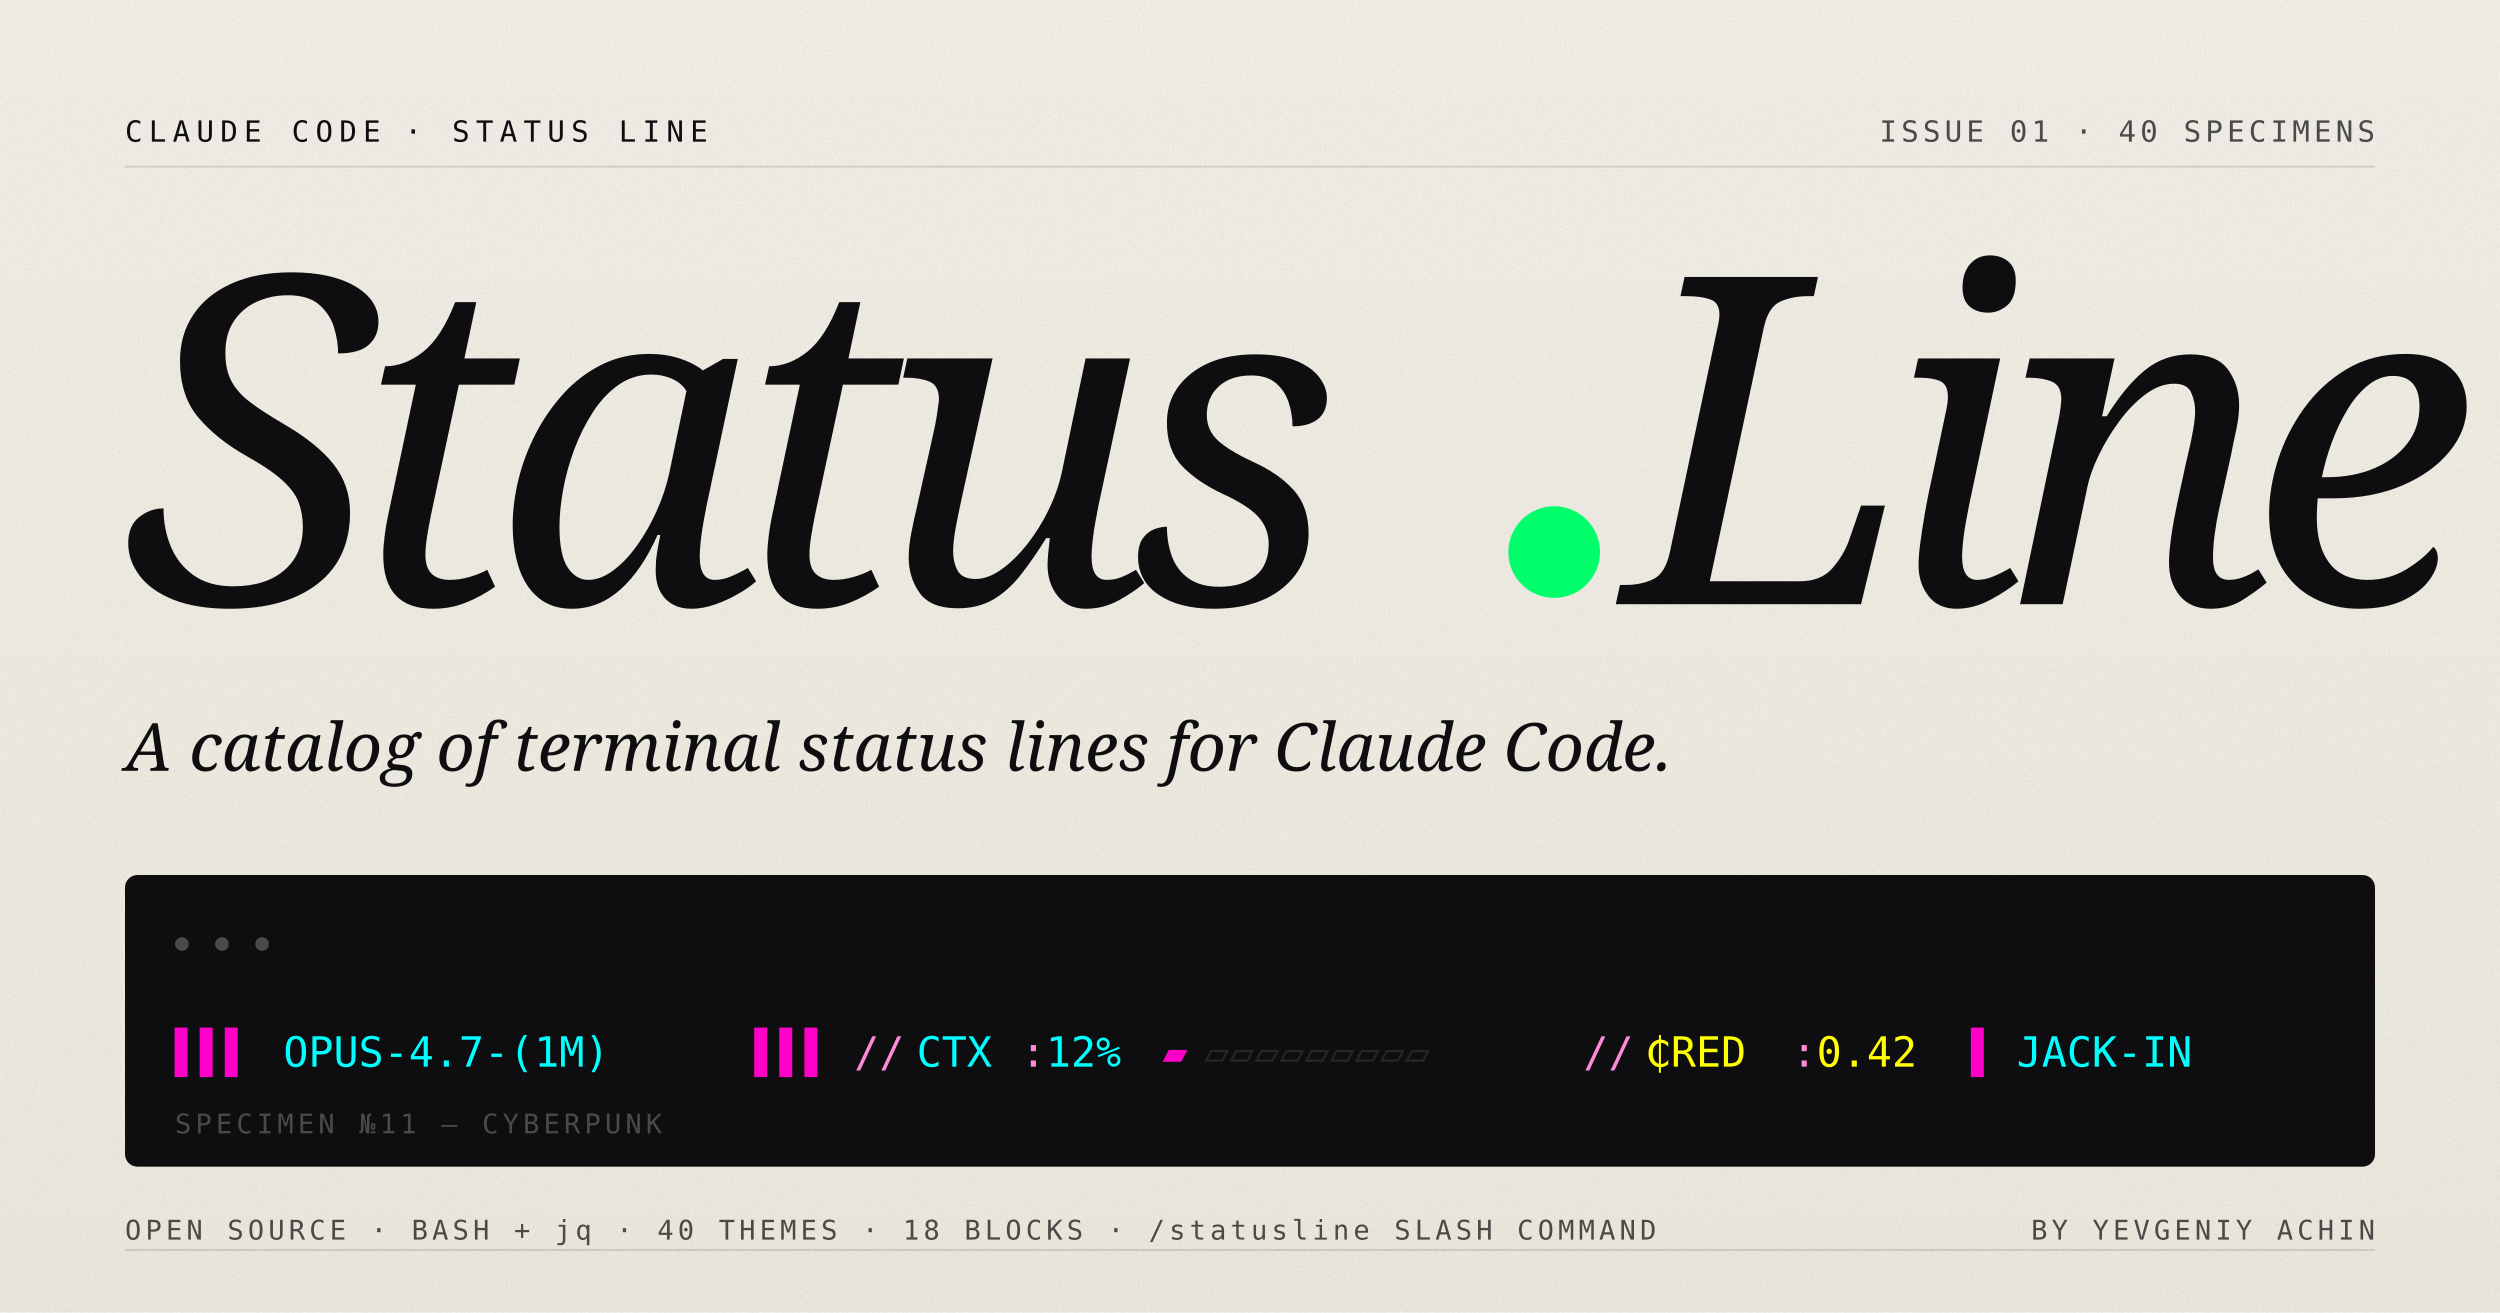
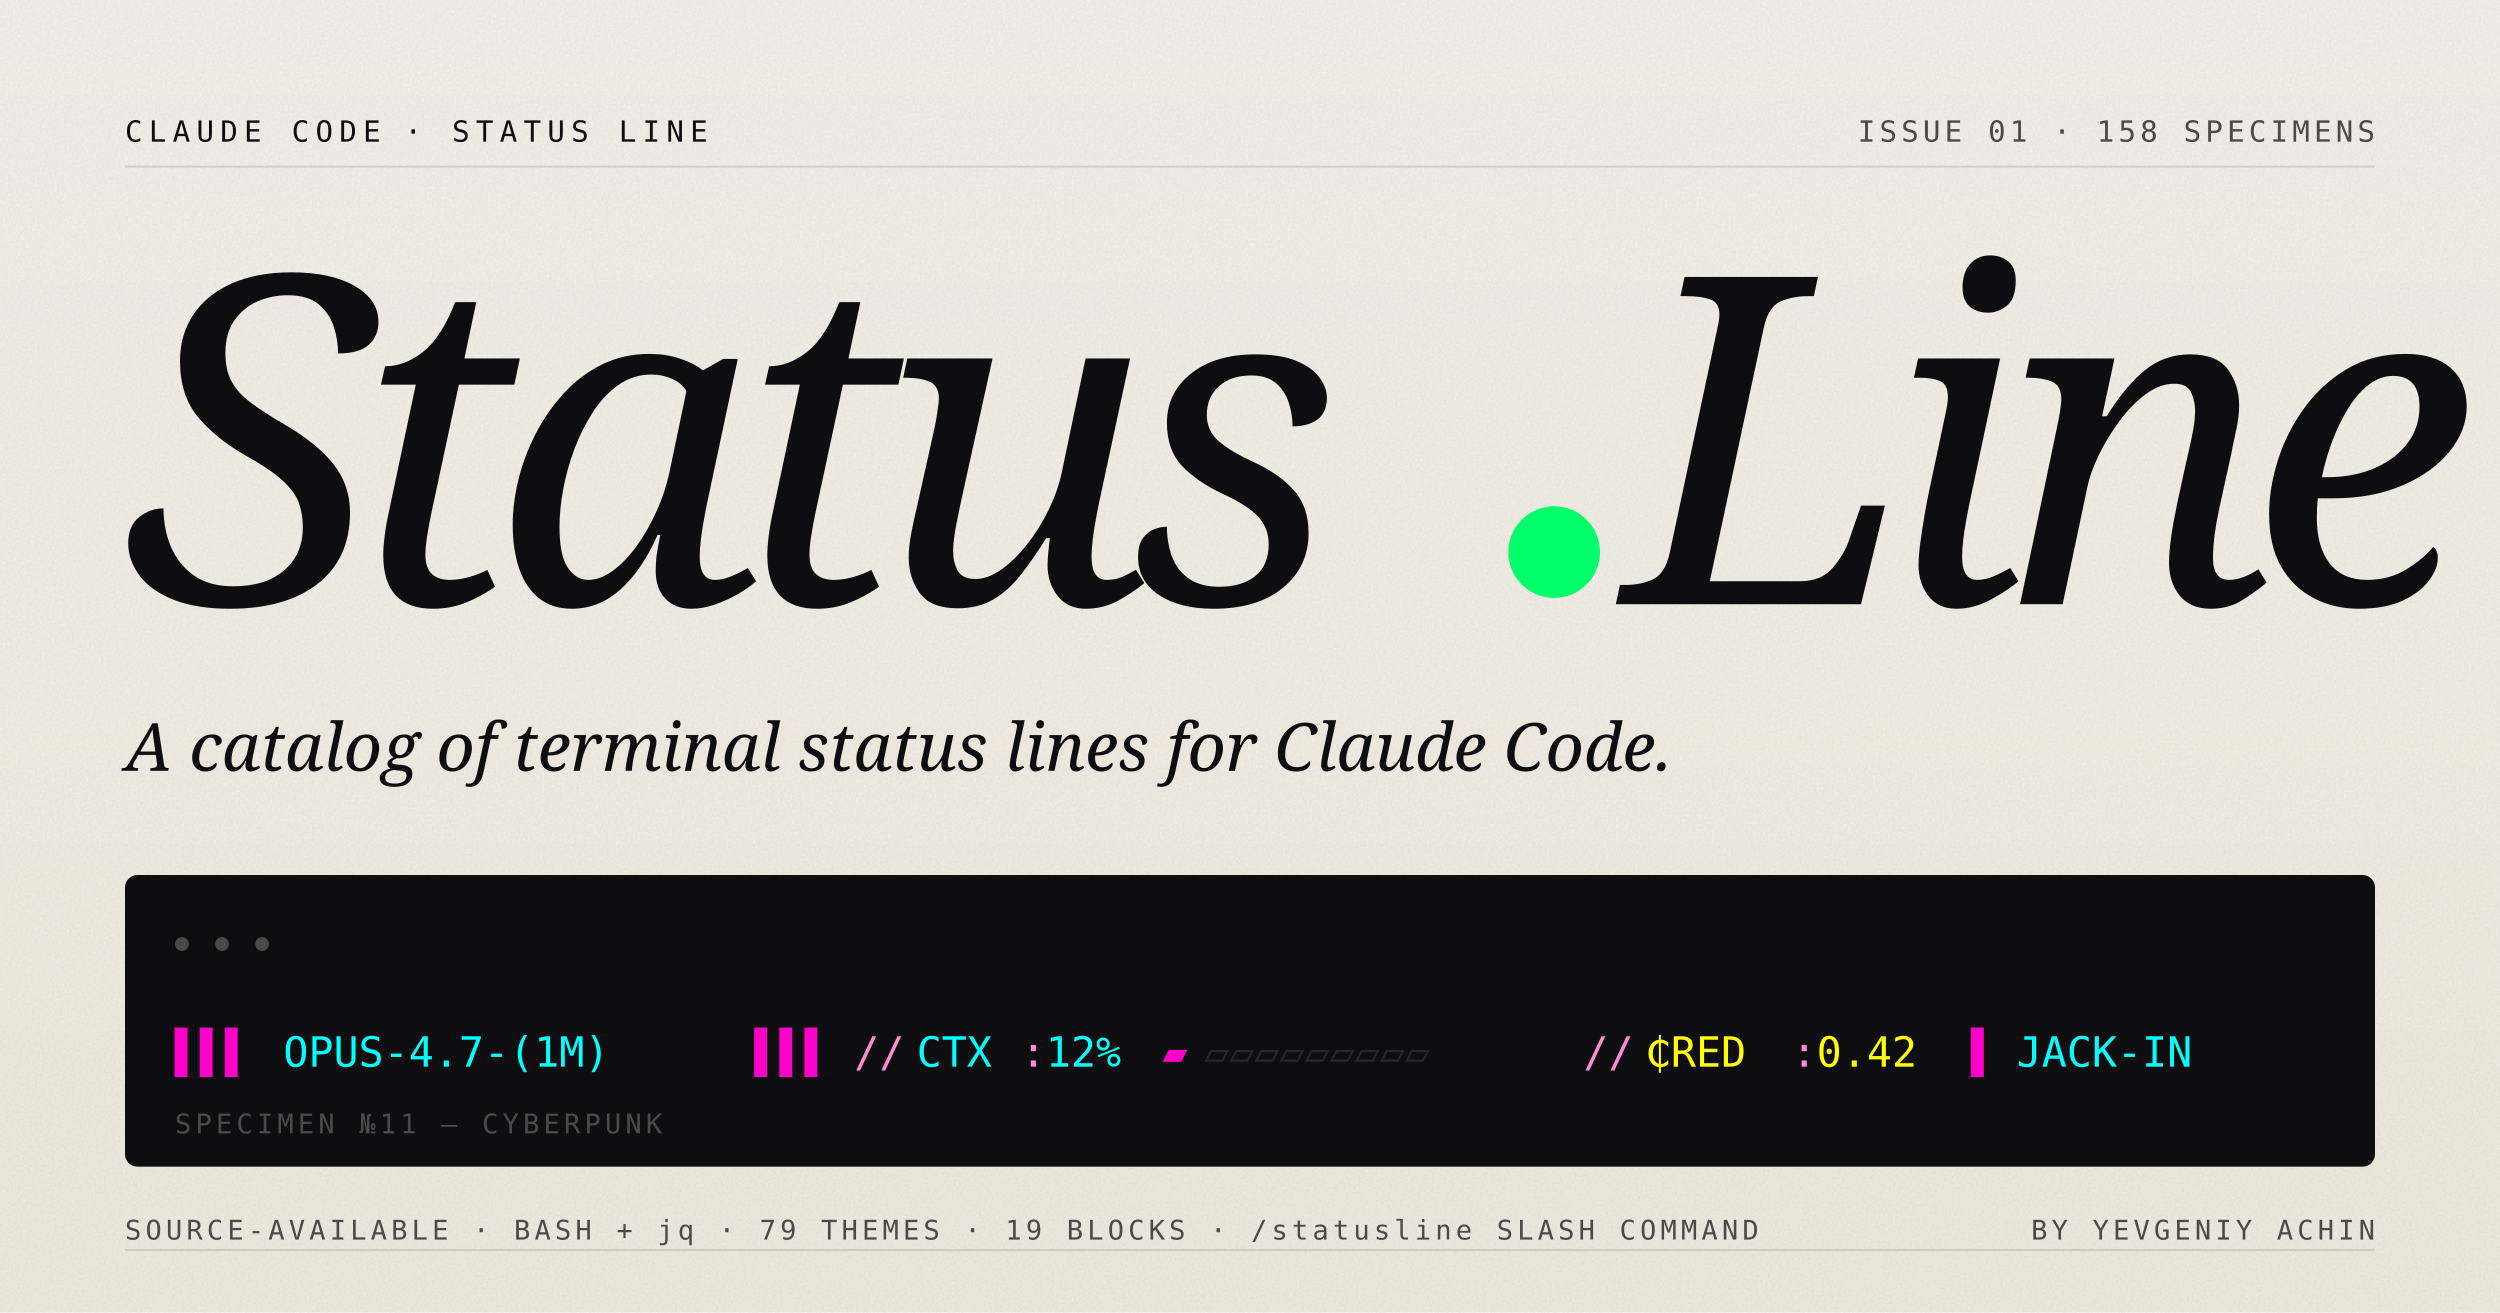
<svg xmlns="http://www.w3.org/2000/svg" viewBox="0 0 1200 630" width="1200" height="630">
  <defs>
    <linearGradient id="bg" x1="0" y1="0" x2="0" y2="1">
      <stop offset="0%" stop-color="#F5F2EA" />
      <stop offset="100%" stop-color="#EFEBE0" />
    </linearGradient>
    <filter id="grain">
      <feTurbulence type="fractalNoise" baseFrequency="0.85" numOctaves="3" stitchTiles="stitch" />
      <feColorMatrix values="0 0 0 0 0  0 0 0 0 0  0 0 0 0 0  0 0 0 0.06 0" />
    </filter>
  </defs>
  <rect width="1200" height="630" fill="url(#bg)" />
  <rect width="1200" height="630" filter="url(#grain)" />
  <line x1="60" y1="80" x2="1140" y2="80" stroke="#0E0E10" stroke-opacity="0.12" />
  <text x="60" y="68" font-family="ui-monospace, 'Geist Mono', monospace" font-size="14" fill="#0E0E10" letter-spacing="3">
    <tspan font-weight="500">CLAUDE CODE</tspan> · STATUS LINE
  </text>
  <text x="1140" y="68" font-family="ui-monospace, 'Geist Mono', monospace" font-size="14" fill="#4A4A48" letter-spacing="2" text-anchor="end">
-     ISSUE 01 · 40 SPECIMENS
+     ISSUE 01 · 158 SPECIMENS
  </text>
  <text x="60" y="290" font-family="'Editorial New', 'EB Garamond', Georgia, serif" font-style="italic" font-weight="200" font-size="220" fill="#0E0E10" letter-spacing="-12">Status</text>
  <circle cx="746" cy="265" r="22" fill="#00FF6B" />
  <text x="780" y="290" font-family="'Editorial New', 'EB Garamond', Georgia, serif" font-style="italic" font-weight="200" font-size="220" fill="#0E0E10" letter-spacing="-12">Line</text>
  <text x="60" y="370" font-family="'Editorial New', 'EB Garamond', Georgia, serif" font-style="italic" font-weight="300" font-size="32" fill="#0E0E10">
    A catalog of terminal status lines for Claude Code.
  </text>
  <g transform="translate(60,420)">
    <rect width="1080" height="140" rx="6" fill="#0E0E10" />
    <text x="24" y="36" font-family="ui-monospace, monospace" font-size="11" fill="#4A4A48" letter-spacing="3">● ● ●</text>
    <text x="24" y="92" font-family="ui-monospace, 'Geist Mono', monospace" font-size="20" fill="#FF00C8">▌▌▌</text>
    <text x="76" y="92" font-family="ui-monospace, 'Geist Mono', monospace" font-size="20" fill="#00FFFF" font-weight="500">OPUS-4.7-(1M)</text>
    <text x="296" y="92" font-family="ui-monospace, 'Geist Mono', monospace" font-size="20" fill="#FF00C8">▐▐▐</text>
    <text x="350" y="92" font-family="ui-monospace, 'Geist Mono', monospace" font-size="20" fill="#FF8AD9">//</text>
    <text x="380" y="92" font-family="ui-monospace, 'Geist Mono', monospace" font-size="20" fill="#00FFFF">CTX</text>
    <text x="430" y="92" font-family="ui-monospace, 'Geist Mono', monospace" font-size="20" fill="#FF8AD9">:</text>
    <text x="442" y="92" font-family="ui-monospace, 'Geist Mono', monospace" font-size="20" fill="#00FFFF" font-weight="500">12%</text>
    <text x="498" y="92" font-family="ui-monospace, 'Geist Mono', monospace" font-size="20" fill="#FF00C8">▰</text>
    <text x="518" y="92" font-family="ui-monospace, 'Geist Mono', monospace" font-size="20" fill="#262626">▱▱▱▱▱▱▱▱▱</text>
    <text x="700" y="92" font-family="ui-monospace, 'Geist Mono', monospace" font-size="20" fill="#FF8AD9">//</text>
    <text x="730" y="92" font-family="ui-monospace, 'Geist Mono', monospace" font-size="20" fill="#FFFF00">₵RED</text>
    <text x="800" y="92" font-family="ui-monospace, 'Geist Mono', monospace" font-size="20" fill="#FF8AD9">:</text>
    <text x="812" y="92" font-family="ui-monospace, 'Geist Mono', monospace" font-size="20" fill="#FFFF00" font-weight="500">0.42</text>
    <text x="880" y="92" font-family="ui-monospace, 'Geist Mono', monospace" font-size="20" fill="#FF00C8">▐</text>
    <text x="908" y="92" font-family="ui-monospace, 'Geist Mono', monospace" font-size="20" fill="#00FFFF" font-weight="500">JACK-IN</text>
    <text x="24" y="124" font-family="ui-monospace, monospace" font-size="13" fill="#4A4A48" letter-spacing="2">SPECIMEN №11 — CYBERPUNK</text>
  </g>
  <line x1="60" y1="600" x2="1140" y2="600" stroke="#0E0E10" stroke-opacity="0.12" />
  <text x="60" y="595" font-family="ui-monospace, 'Geist Mono', monospace" font-size="13" fill="#4A4A48" letter-spacing="2">
-     OPEN SOURCE · BASH + jq · 40 THEMES · 18 BLOCKS · /statusline SLASH COMMAND
+     SOURCE-AVAILABLE · BASH + jq · 79 THEMES · 19 BLOCKS · /statusline SLASH COMMAND
  </text>
  <text x="1140" y="595" font-family="ui-monospace, 'Geist Mono', monospace" font-size="13" fill="#4A4A48" text-anchor="end" letter-spacing="2">
    BY YEVGENIY ACHIN
  </text>
</svg>
